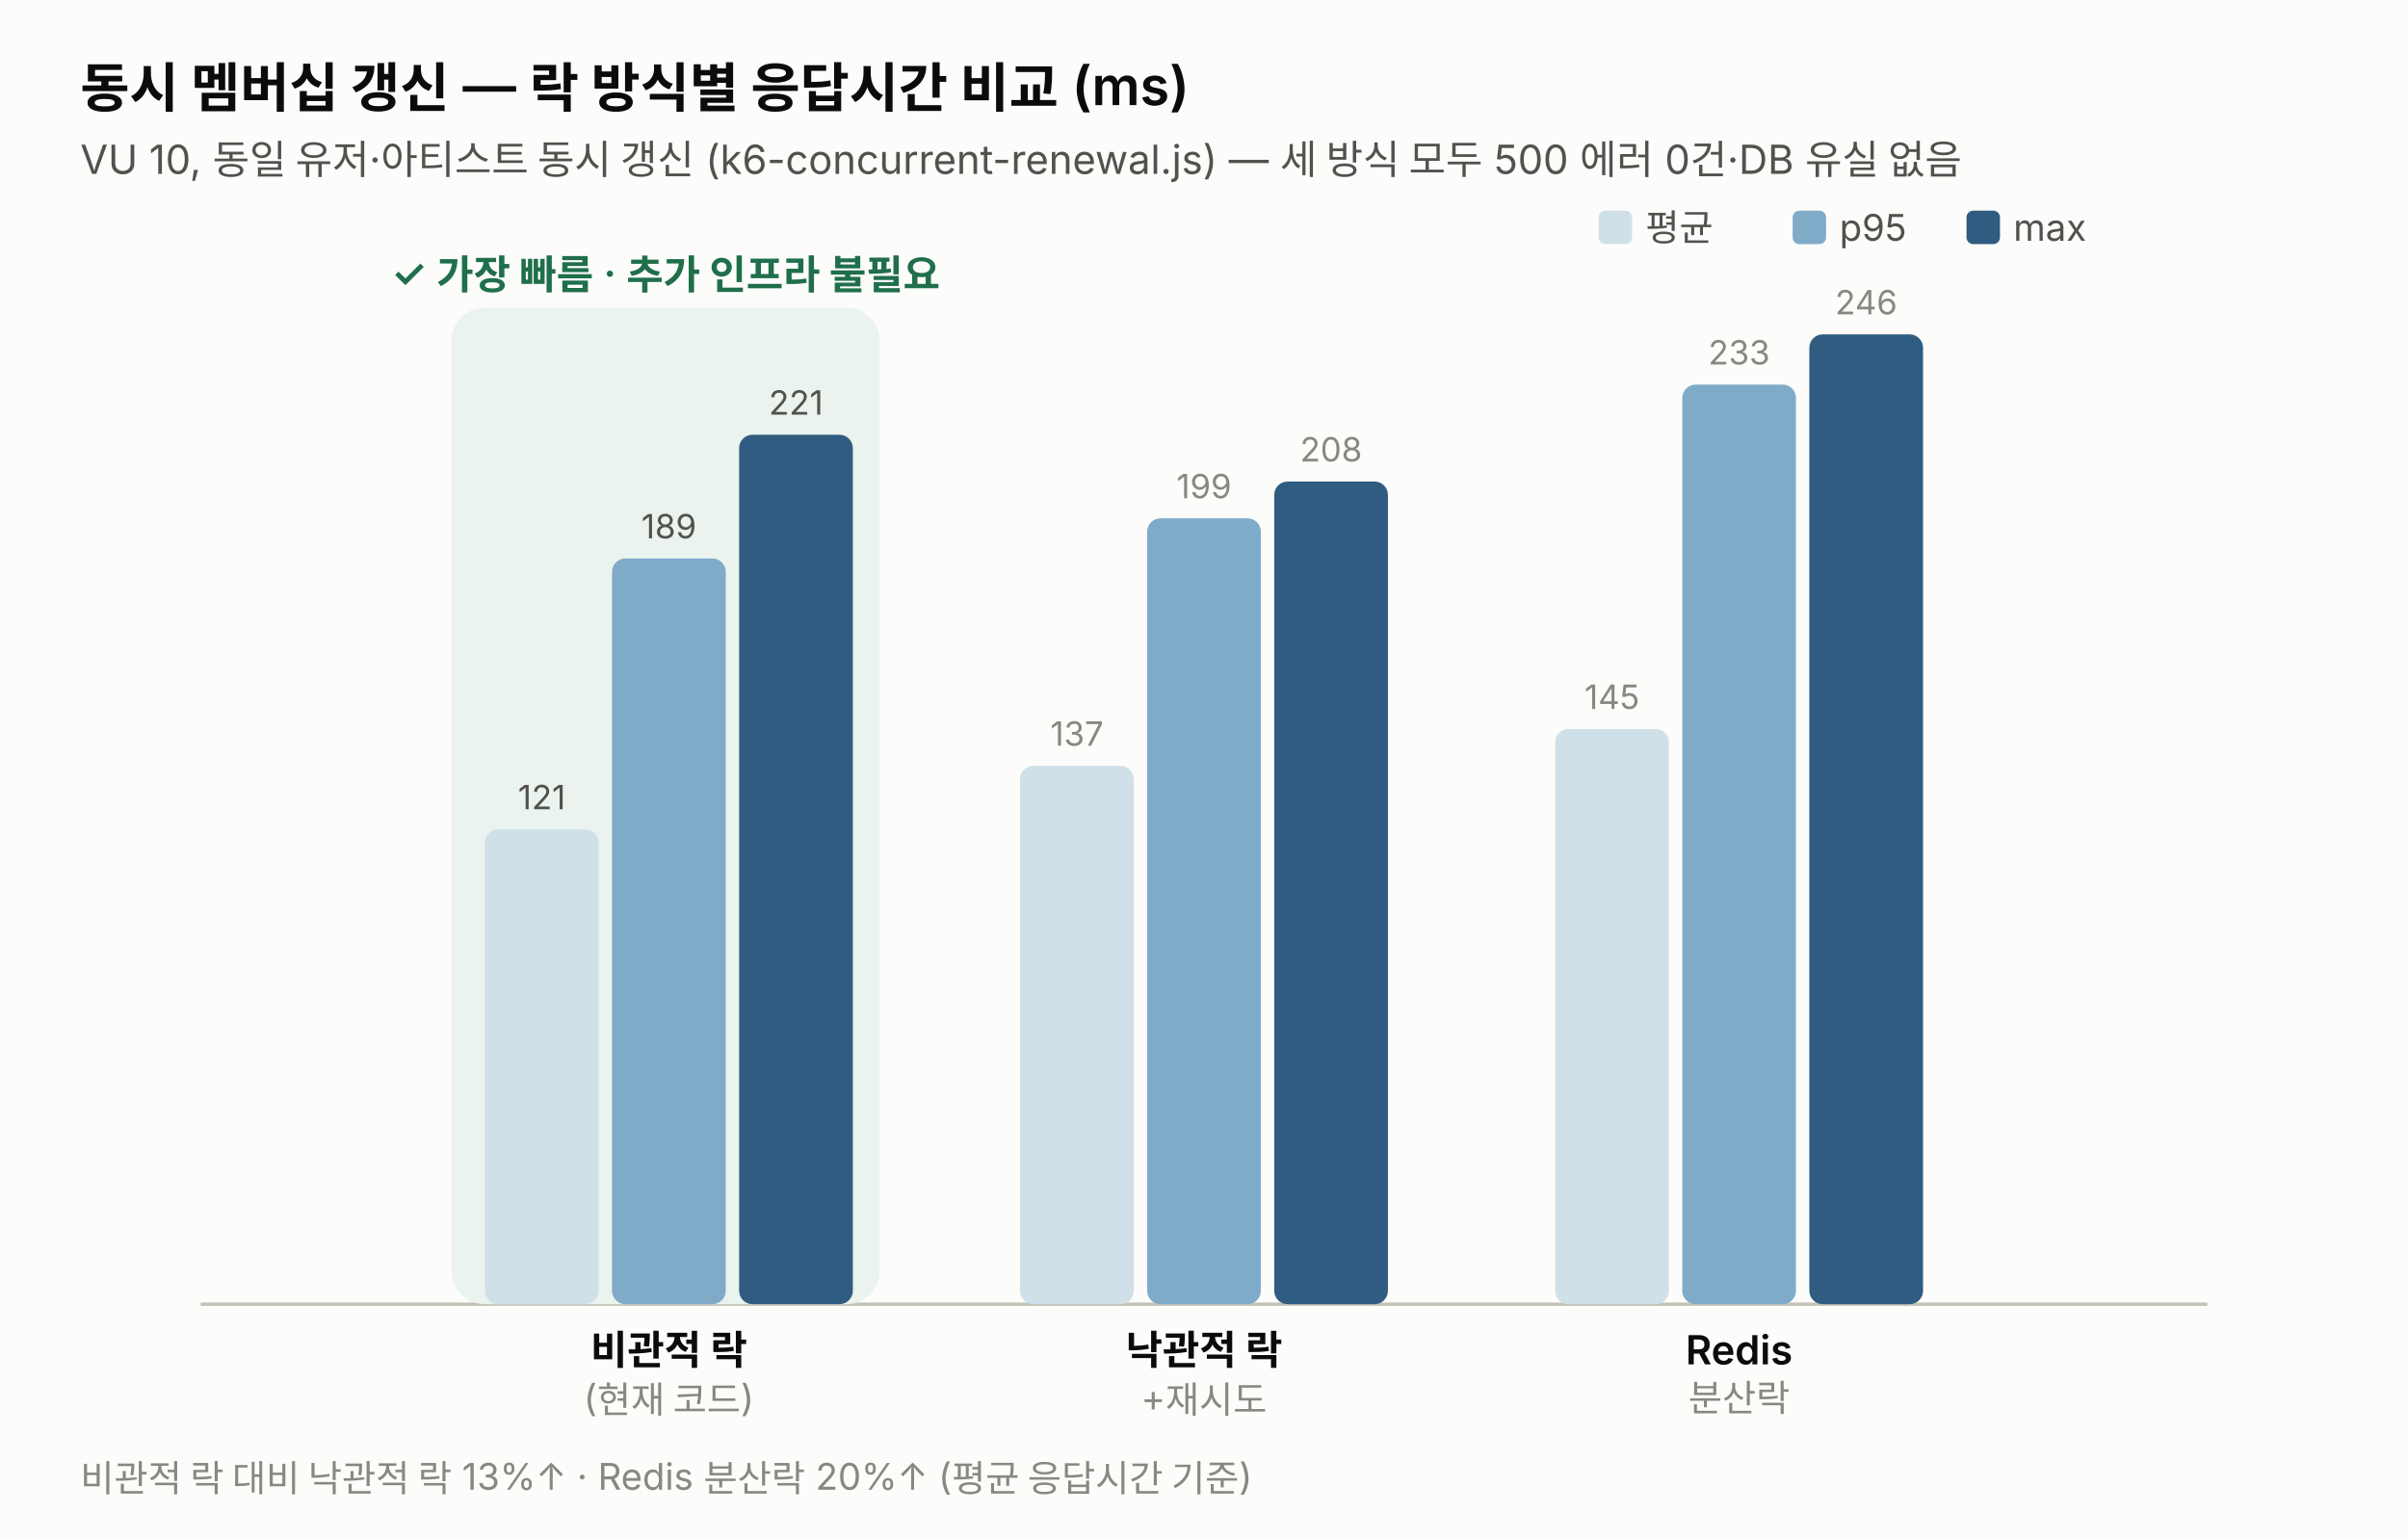
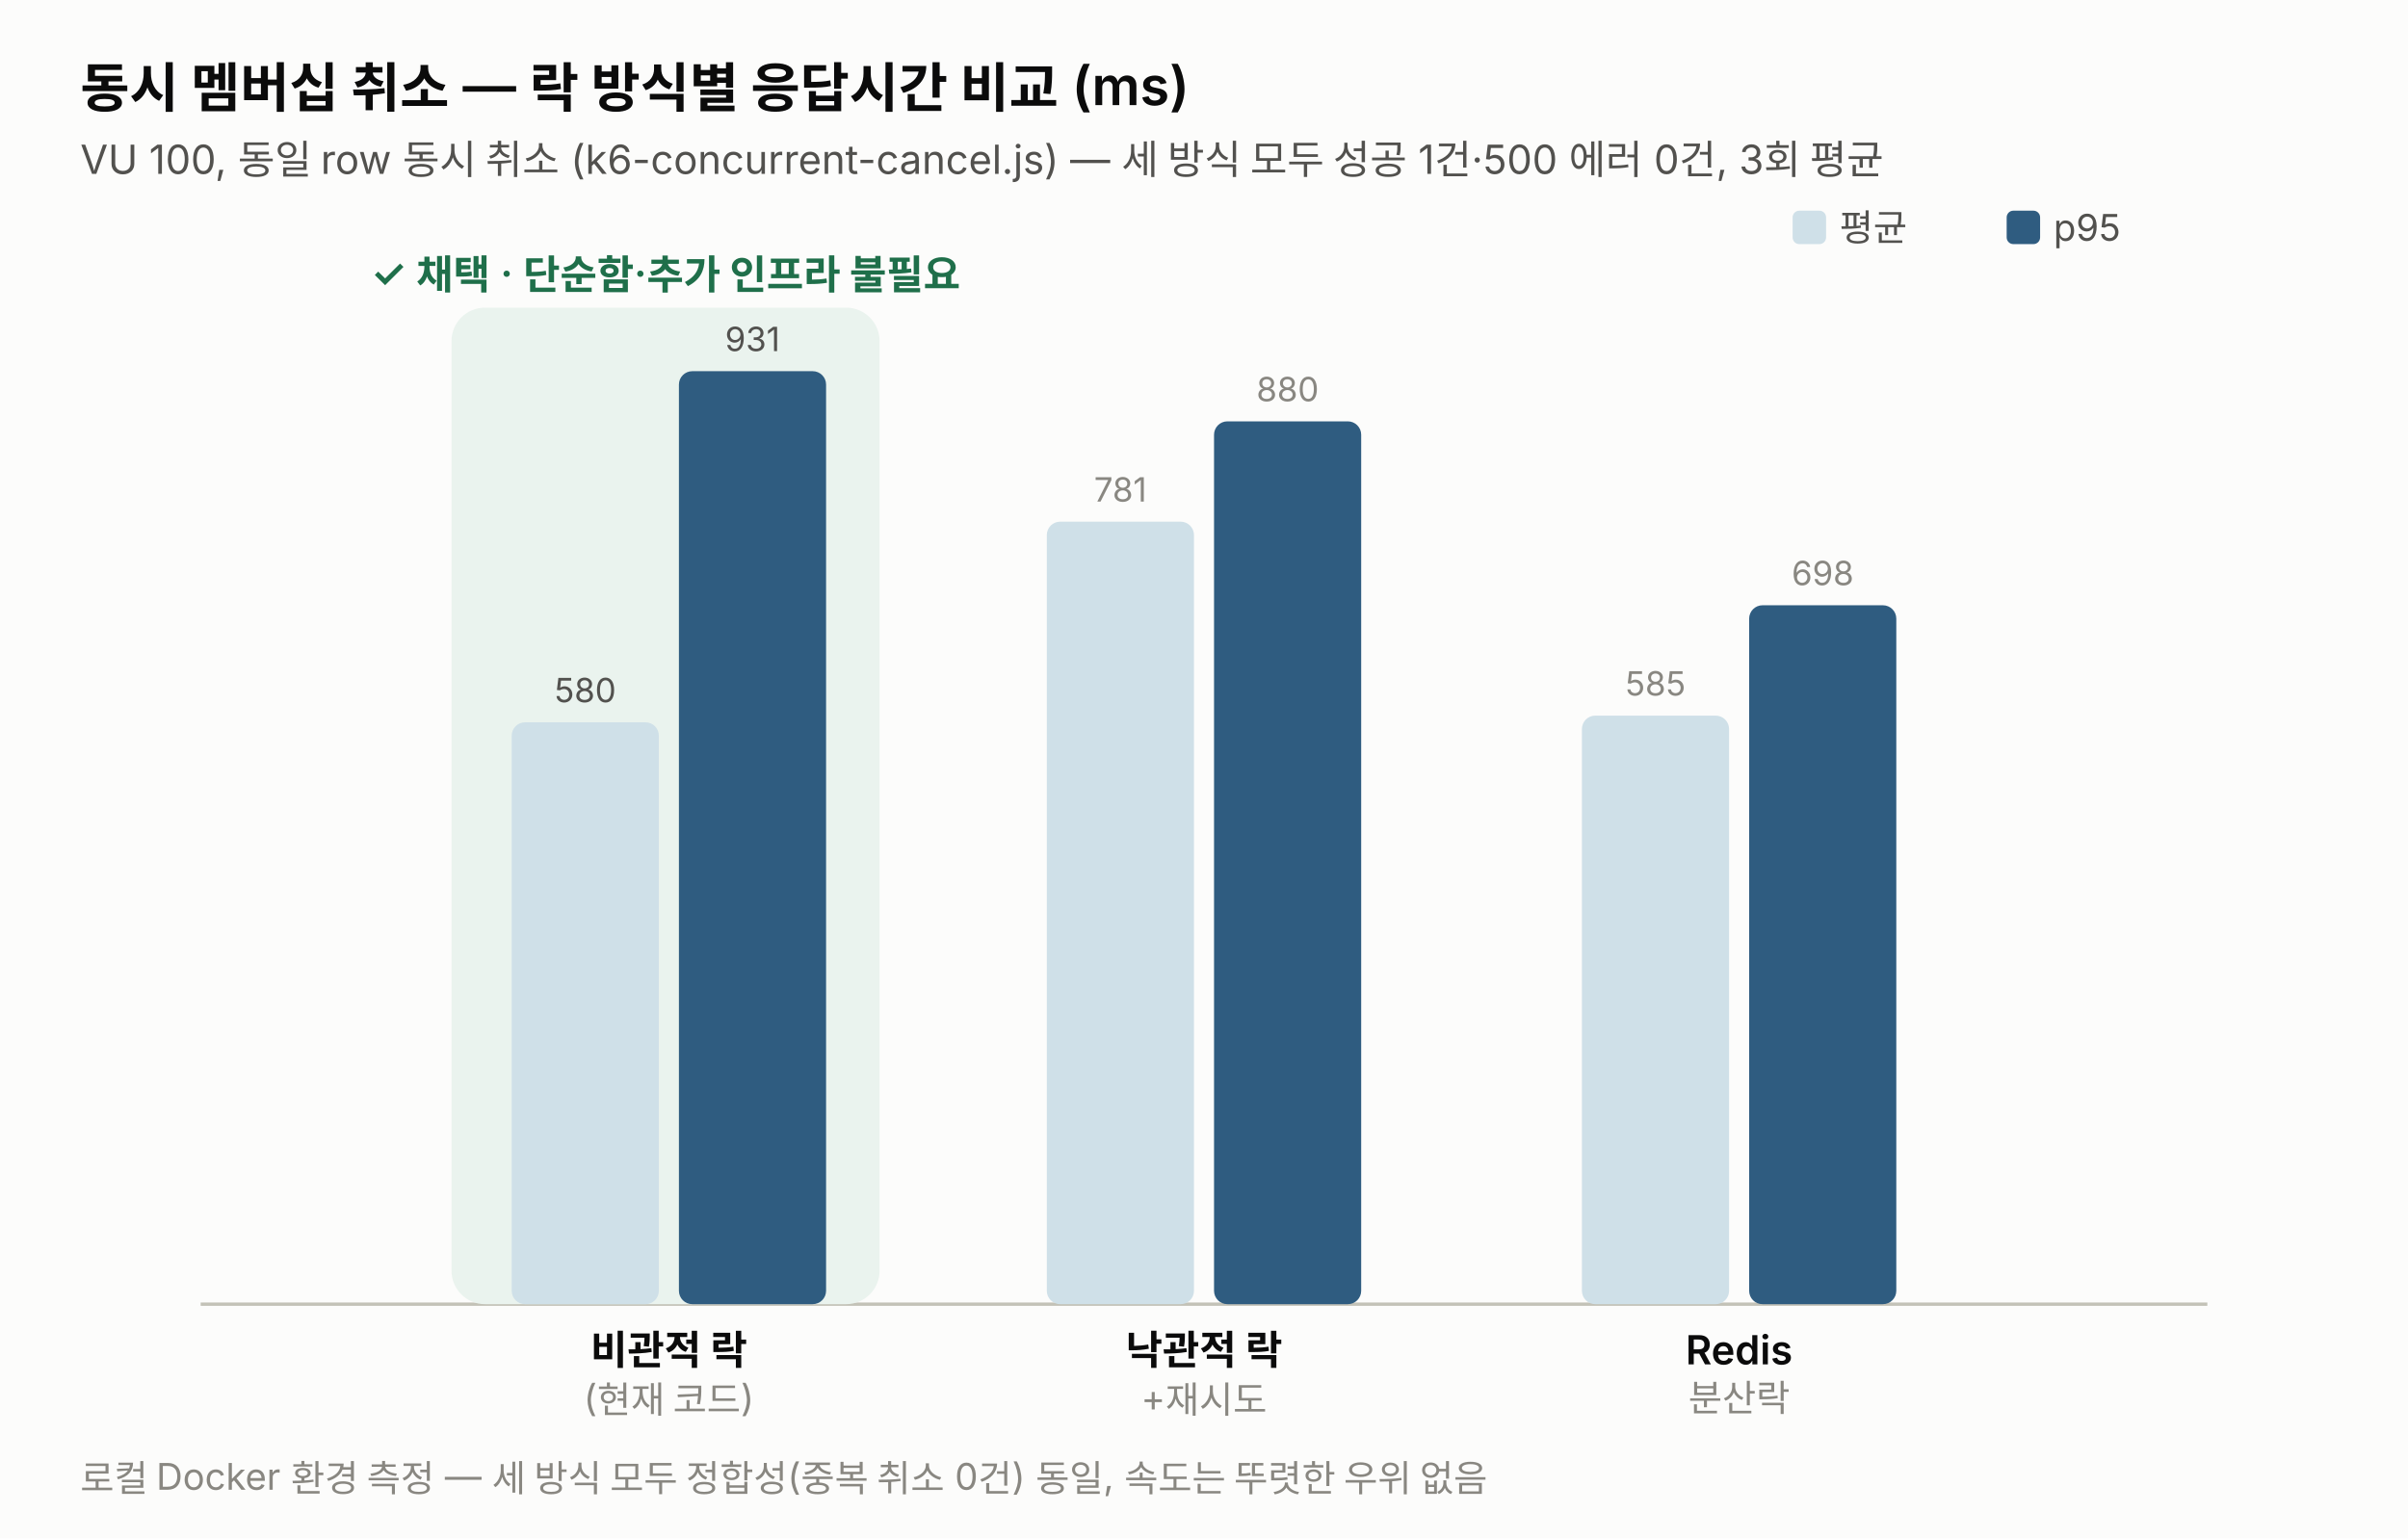
<svg xmlns="http://www.w3.org/2000/svg" width="720" height="460" viewBox="0 0 720 460" font-family="system-ui, -apple-system, 'Segoe UI', sans-serif">
  <rect width="720" height="460" fill="#fcfcfb" />
-   <text x="24" y="32" font-size="16" font-weight="600" fill="#0b0b0b">동시 멤버십 갱신 — 락 방식별 응답시간 비교 (ms)</text>
-   <text x="24" y="52" font-size="12" fill="#52514e">VU 10, 동일 유저·아티스트 동시 갱신 (k6-concurrent-renewal.js) — 세 방식 모두 500 에러 0건·DB 유실 없음</text>
-   <rect x="478" y="63" width="10" height="10" rx="2" fill="#cfe0e8" />
-   <text x="492" y="72" font-size="11" fill="#52514e">평균</text>
-   <rect x="536" y="63" width="10" height="10" rx="2" fill="#7fabc9" />
-   <text x="550" y="72" font-size="11" fill="#52514e">p95</text>
-   <rect x="588" y="63" width="10" height="10" rx="2" fill="#2f5c80" />
-   <text x="602" y="72" font-size="11" fill="#52514e">max</text>
+   <text x="24" y="32" font-size="16" font-weight="600" fill="#0b0b0b">동시 멤버십 취소 — 락 방식별 응답시간 비교 (ms)</text>
+   <text x="24" y="52" font-size="12" fill="#52514e">VU 100, 동일 row 동시 취소 (k6-concurrent-cancel.js) — 세 방식 모두 성공 1건·500 에러 0건, 3회 평균</text>
+   <rect x="536" y="63" width="10" height="10" rx="2" fill="#cfe0e8" />
+   <text x="550" y="72" font-size="11" fill="#52514e">평균</text>
+   <rect x="600" y="63" width="10" height="10" rx="2" fill="#2f5c80" />
+   <text x="614" y="72" font-size="11" fill="#52514e">p95</text>
  <line x1="60" y1="390" x2="660" y2="390" stroke="#c3c2b7" stroke-width="1" />
  <rect x="135" y="92" width="128" height="298" rx="10" fill="#eaf3ee" />
-   <text x="199" y="86" font-size="12" font-weight="600" fill="#1f6f4a" text-anchor="middle">✓ 가장 빠름 · 추가 인프라 불필요</text>
-   <rect x="145" y="248" width="34" height="142" rx="4" fill="#cfe0e8" />
-   <text x="162" y="242" font-size="10" fill="#52514e" text-anchor="middle">121</text>
-   <rect x="183" y="167" width="34" height="223" rx="4" fill="#7fabc9" />
-   <text x="200" y="161" font-size="10" fill="#52514e" text-anchor="middle">189</text>
-   <rect x="221" y="130" width="34" height="260" rx="4" fill="#2f5c80" />
-   <text x="238" y="124" font-size="10" fill="#52514e" text-anchor="middle">221</text>
+   <text x="199" y="86" font-size="12" font-weight="600" fill="#1f6f4a" text-anchor="middle">✓ 채택 · 단순함·추가 인프라 불필요</text>
+   <rect x="153" y="216" width="44" height="174" rx="4" fill="#cfe0e8" />
+   <text x="175" y="210" font-size="10" fill="#52514e" text-anchor="middle">580</text>
+   <rect x="203" y="111" width="44" height="279" rx="4" fill="#2f5c80" />
+   <text x="225" y="105" font-size="10" fill="#52514e" text-anchor="middle">931</text>
  <text x="200" y="408" font-size="12" font-weight="600" fill="#0b0b0b" text-anchor="middle">비관적 락</text>
  <text x="200" y="422" font-size="11" fill="#898781" text-anchor="middle">(현재 코드)</text>
-   <rect x="305" y="229" width="34" height="161" rx="4" fill="#cfe0e8" />
-   <text x="322" y="223" font-size="10" fill="#898781" text-anchor="middle">137</text>
-   <rect x="343" y="155" width="34" height="235" rx="4" fill="#7fabc9" />
-   <text x="360" y="149" font-size="10" fill="#898781" text-anchor="middle">199</text>
-   <rect x="381" y="144" width="34" height="246" rx="4" fill="#2f5c80" />
-   <text x="398" y="138" font-size="10" fill="#898781" text-anchor="middle">208</text>
+   <rect x="313" y="156" width="44" height="234" rx="4" fill="#cfe0e8" />
+   <text x="335" y="150" font-size="10" fill="#898781" text-anchor="middle">781</text>
+   <rect x="363" y="126" width="44" height="264" rx="4" fill="#2f5c80" />
+   <text x="385" y="120" font-size="10" fill="#898781" text-anchor="middle">880</text>
  <text x="360" y="408" font-size="12" font-weight="600" fill="#0b0b0b" text-anchor="middle">낙관적 락</text>
  <text x="360" y="422" font-size="11" fill="#898781" text-anchor="middle">+재시도</text>
-   <rect x="465" y="218" width="34" height="172" rx="4" fill="#cfe0e8" />
-   <text x="482" y="212" font-size="10" fill="#898781" text-anchor="middle">145</text>
-   <rect x="503" y="115" width="34" height="275" rx="4" fill="#7fabc9" />
-   <text x="520" y="109" font-size="10" fill="#898781" text-anchor="middle">233</text>
-   <rect x="541" y="100" width="34" height="290" rx="4" fill="#2f5c80" />
-   <text x="558" y="94" font-size="10" fill="#898781" text-anchor="middle">246</text>
+   <rect x="473" y="214" width="44" height="176" rx="4" fill="#cfe0e8" />
+   <text x="495" y="208" font-size="10" fill="#898781" text-anchor="middle">585</text>
+   <rect x="523" y="181" width="44" height="209" rx="4" fill="#2f5c80" />
+   <text x="545" y="175" font-size="10" fill="#898781" text-anchor="middle">698</text>
  <text x="520" y="408" font-size="12" font-weight="600" fill="#0b0b0b" text-anchor="middle">Redis</text>
  <text x="520" y="422" font-size="11" fill="#898781" text-anchor="middle">분산락</text>
-   <text x="24" y="446" font-size="11" fill="#898781">비관적 락 대비 낙관적 락 13%↑ · Redis 분산락 20%↑ (평균 응답시간 기준)</text>
+   <text x="24" y="446" font-size="11" fill="#898781">로컬 Docker 환경 측정 — 세 방식 모두 정합성(중복 취소 0건) 동일, 속도는 뚜렷한 우위 없음</text>
</svg>
